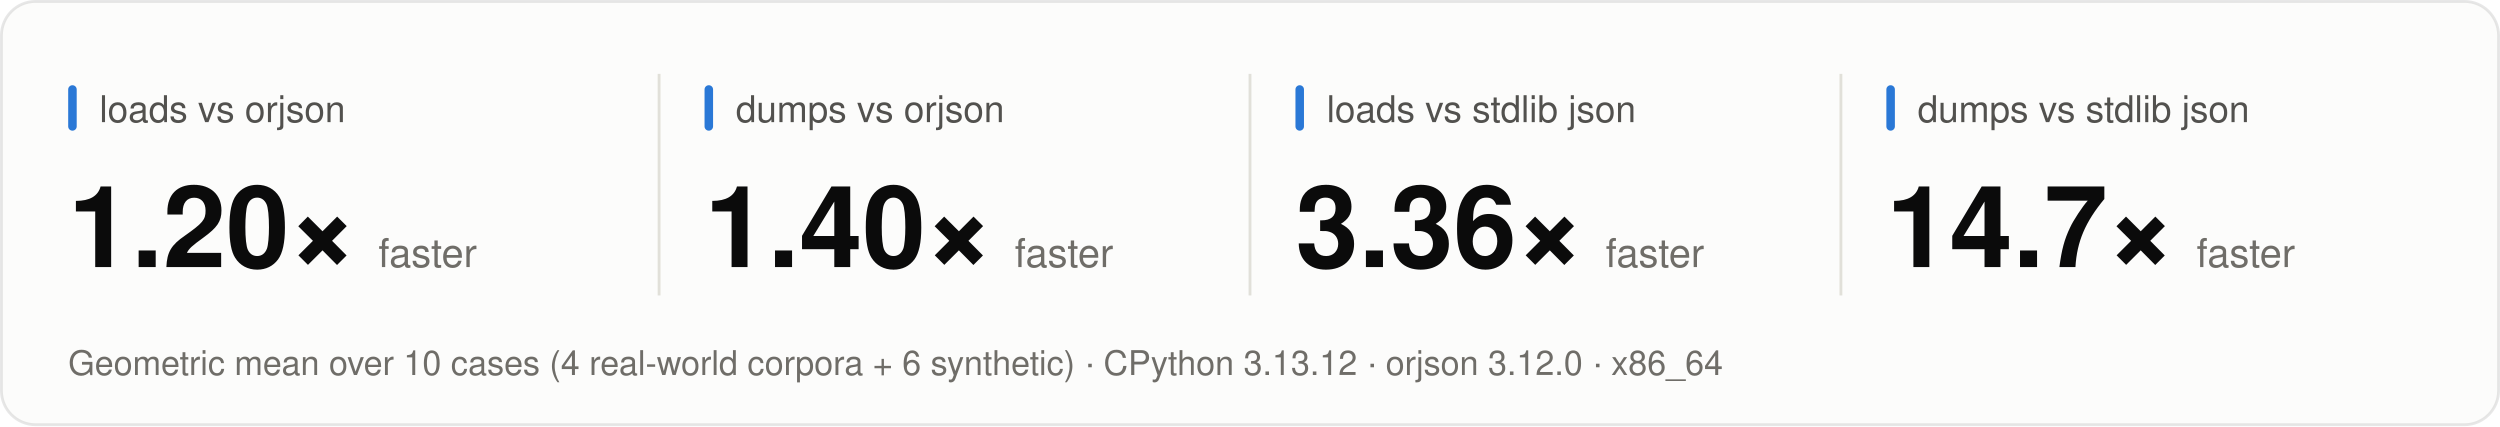
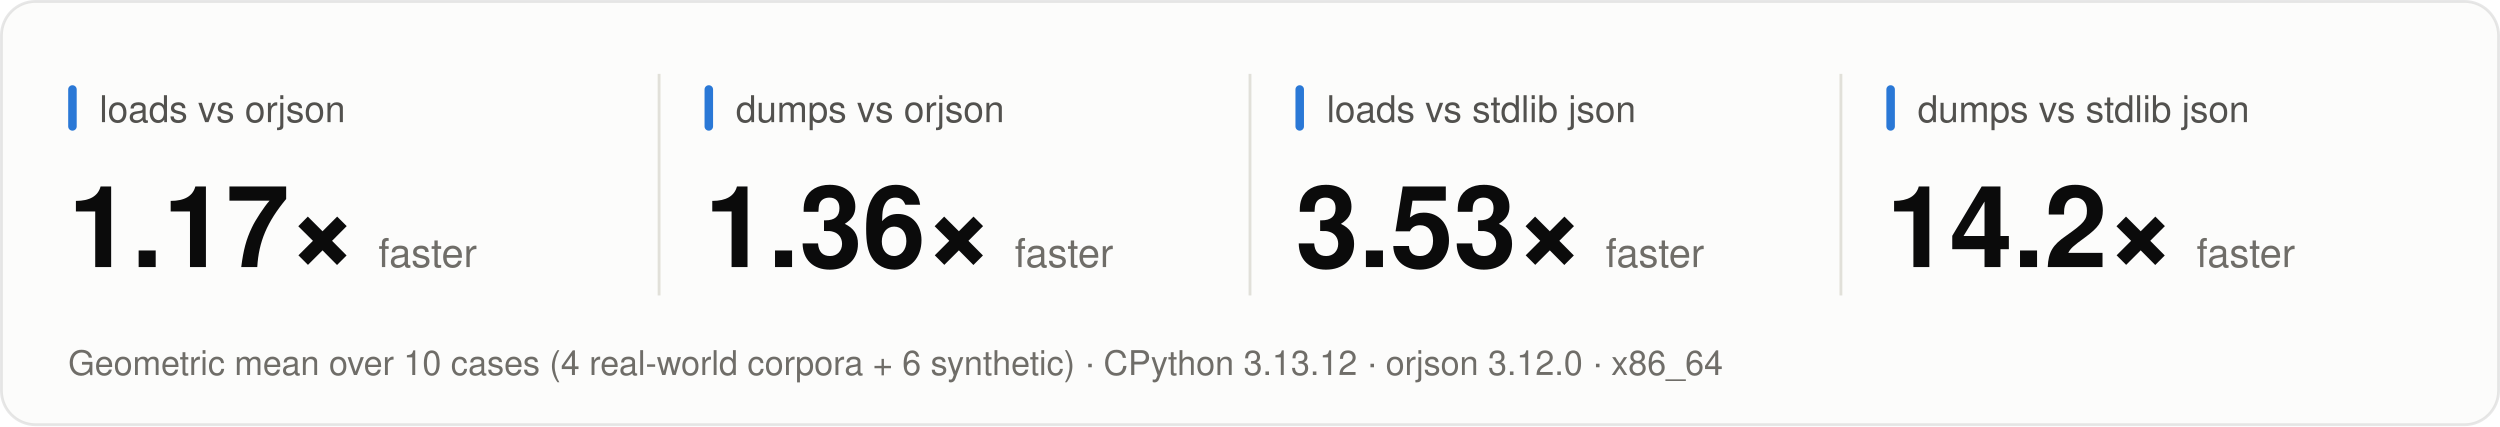
- <svg xmlns="http://www.w3.org/2000/svg" width="880" height="150" viewBox="0 0 880 150" role="img" aria-label="rjson speedups: loads vs orjson 1.20×; dumps vs orjson 1.40×; loads vs stdlib json 3.36×; dumps vs stdlib json 14.7×">
+ <svg xmlns="http://www.w3.org/2000/svg" width="880" height="150" viewBox="0 0 880 150" role="img" aria-label="rjson speedups: loads vs orjson 1.17×; dumps vs orjson 1.36×; loads vs stdlib json 3.53×; dumps vs stdlib json 14.2×">
  <rect x="0.5" y="0.5" width="879" height="149" rx="12" fill="#fcfcfb" stroke="rgba(11,11,11,0.10)" />
  <rect x="24.0" y="30" width="3" height="16" rx="1.5" fill="#2a78d6" />
  <text x="35.0" y="43.0" font-family="system-ui, -apple-system, &quot;Segoe UI&quot;, Helvetica, Arial, sans-serif" font-size="13" font-weight="400" fill="#52514e" text-anchor="start">loads vs orjson</text>
-   <text x="24.0" y="94" font-family="system-ui, -apple-system, &quot;Segoe UI&quot;, Helvetica, Arial, sans-serif" font-size="40" font-weight="600" fill="#0b0b0b">1.20×<tspan dx="8" font-size="14" font-weight="400" fill="#6f6d68">faster</tspan>
+   <text x="24.0" y="94" font-family="system-ui, -apple-system, &quot;Segoe UI&quot;, Helvetica, Arial, sans-serif" font-size="40" font-weight="600" fill="#0b0b0b">1.17×<tspan dx="8" font-size="14" font-weight="400" fill="#6f6d68">faster</tspan>
  </text>
  <line x1="232.0" y1="26" x2="232.0" y2="104" stroke="#e1e0d9" stroke-width="1" />
  <rect x="248.0" y="30" width="3" height="16" rx="1.5" fill="#2a78d6" />
  <text x="259.0" y="43.0" font-family="system-ui, -apple-system, &quot;Segoe UI&quot;, Helvetica, Arial, sans-serif" font-size="13" font-weight="400" fill="#52514e" text-anchor="start">dumps vs orjson</text>
-   <text x="248.0" y="94" font-family="system-ui, -apple-system, &quot;Segoe UI&quot;, Helvetica, Arial, sans-serif" font-size="40" font-weight="600" fill="#0b0b0b">1.40×<tspan dx="8" font-size="14" font-weight="400" fill="#6f6d68">faster</tspan>
+   <text x="248.0" y="94" font-family="system-ui, -apple-system, &quot;Segoe UI&quot;, Helvetica, Arial, sans-serif" font-size="40" font-weight="600" fill="#0b0b0b">1.36×<tspan dx="8" font-size="14" font-weight="400" fill="#6f6d68">faster</tspan>
  </text>
  <line x1="440.0" y1="26" x2="440.0" y2="104" stroke="#e1e0d9" stroke-width="1" />
  <rect x="456.0" y="30" width="3" height="16" rx="1.5" fill="#2a78d6" />
  <text x="467.0" y="43.0" font-family="system-ui, -apple-system, &quot;Segoe UI&quot;, Helvetica, Arial, sans-serif" font-size="13" font-weight="400" fill="#52514e" text-anchor="start">loads vs stdlib json</text>
-   <text x="456.0" y="94" font-family="system-ui, -apple-system, &quot;Segoe UI&quot;, Helvetica, Arial, sans-serif" font-size="40" font-weight="600" fill="#0b0b0b">3.36×<tspan dx="8" font-size="14" font-weight="400" fill="#6f6d68">faster</tspan>
+   <text x="456.0" y="94" font-family="system-ui, -apple-system, &quot;Segoe UI&quot;, Helvetica, Arial, sans-serif" font-size="40" font-weight="600" fill="#0b0b0b">3.53×<tspan dx="8" font-size="14" font-weight="400" fill="#6f6d68">faster</tspan>
  </text>
  <line x1="648.0" y1="26" x2="648.0" y2="104" stroke="#e1e0d9" stroke-width="1" />
  <rect x="664.0" y="30" width="3" height="16" rx="1.5" fill="#2a78d6" />
  <text x="675.0" y="43.0" font-family="system-ui, -apple-system, &quot;Segoe UI&quot;, Helvetica, Arial, sans-serif" font-size="13" font-weight="400" fill="#52514e" text-anchor="start">dumps vs stdlib json</text>
-   <text x="664.0" y="94" font-family="system-ui, -apple-system, &quot;Segoe UI&quot;, Helvetica, Arial, sans-serif" font-size="40" font-weight="600" fill="#0b0b0b">14.7×<tspan dx="8" font-size="14" font-weight="400" fill="#6f6d68">faster</tspan>
+   <text x="664.0" y="94" font-family="system-ui, -apple-system, &quot;Segoe UI&quot;, Helvetica, Arial, sans-serif" font-size="40" font-weight="600" fill="#0b0b0b">14.2×<tspan dx="8" font-size="14" font-weight="400" fill="#6f6d68">faster</tspan>
  </text>
  <text x="24.0" y="132.0" font-family="system-ui, -apple-system, &quot;Segoe UI&quot;, Helvetica, Arial, sans-serif" font-size="12" font-weight="400" fill="#6f6d68" text-anchor="start">Geometric mean over 10 cases (4 real-world corpora + 6 synthetic) · CPython 3.13.12 · orjson 3.12.0 · x86_64</text>
</svg>
